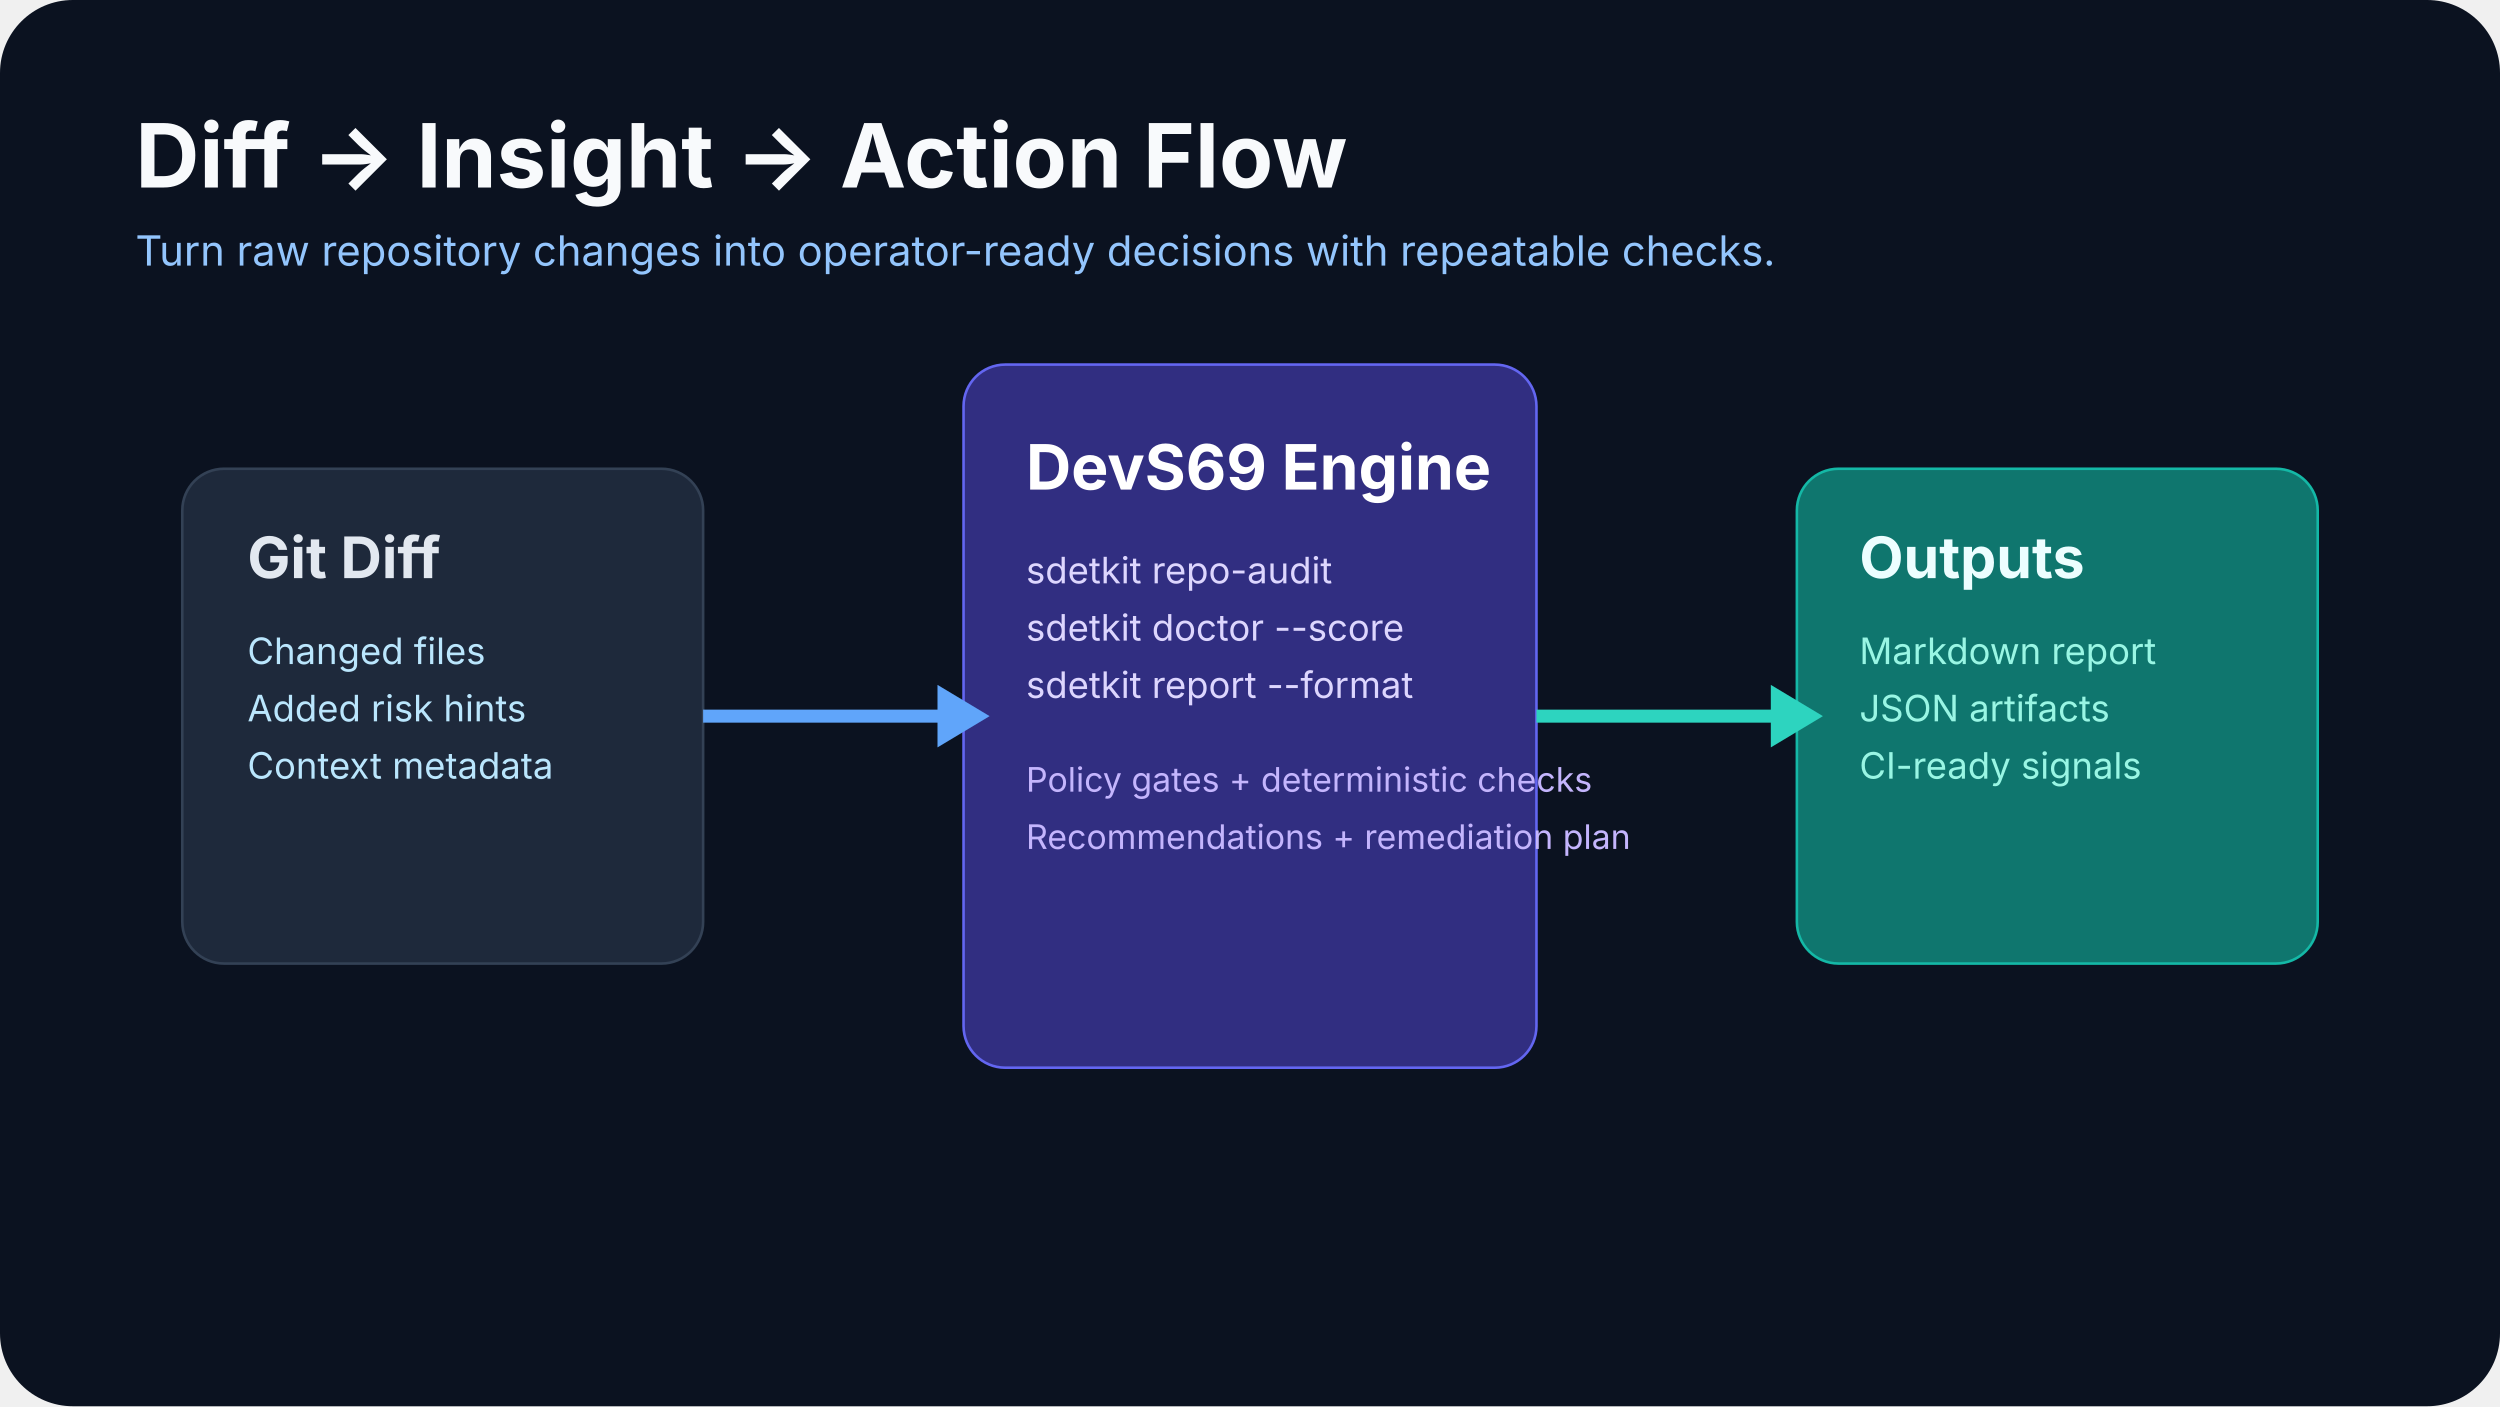
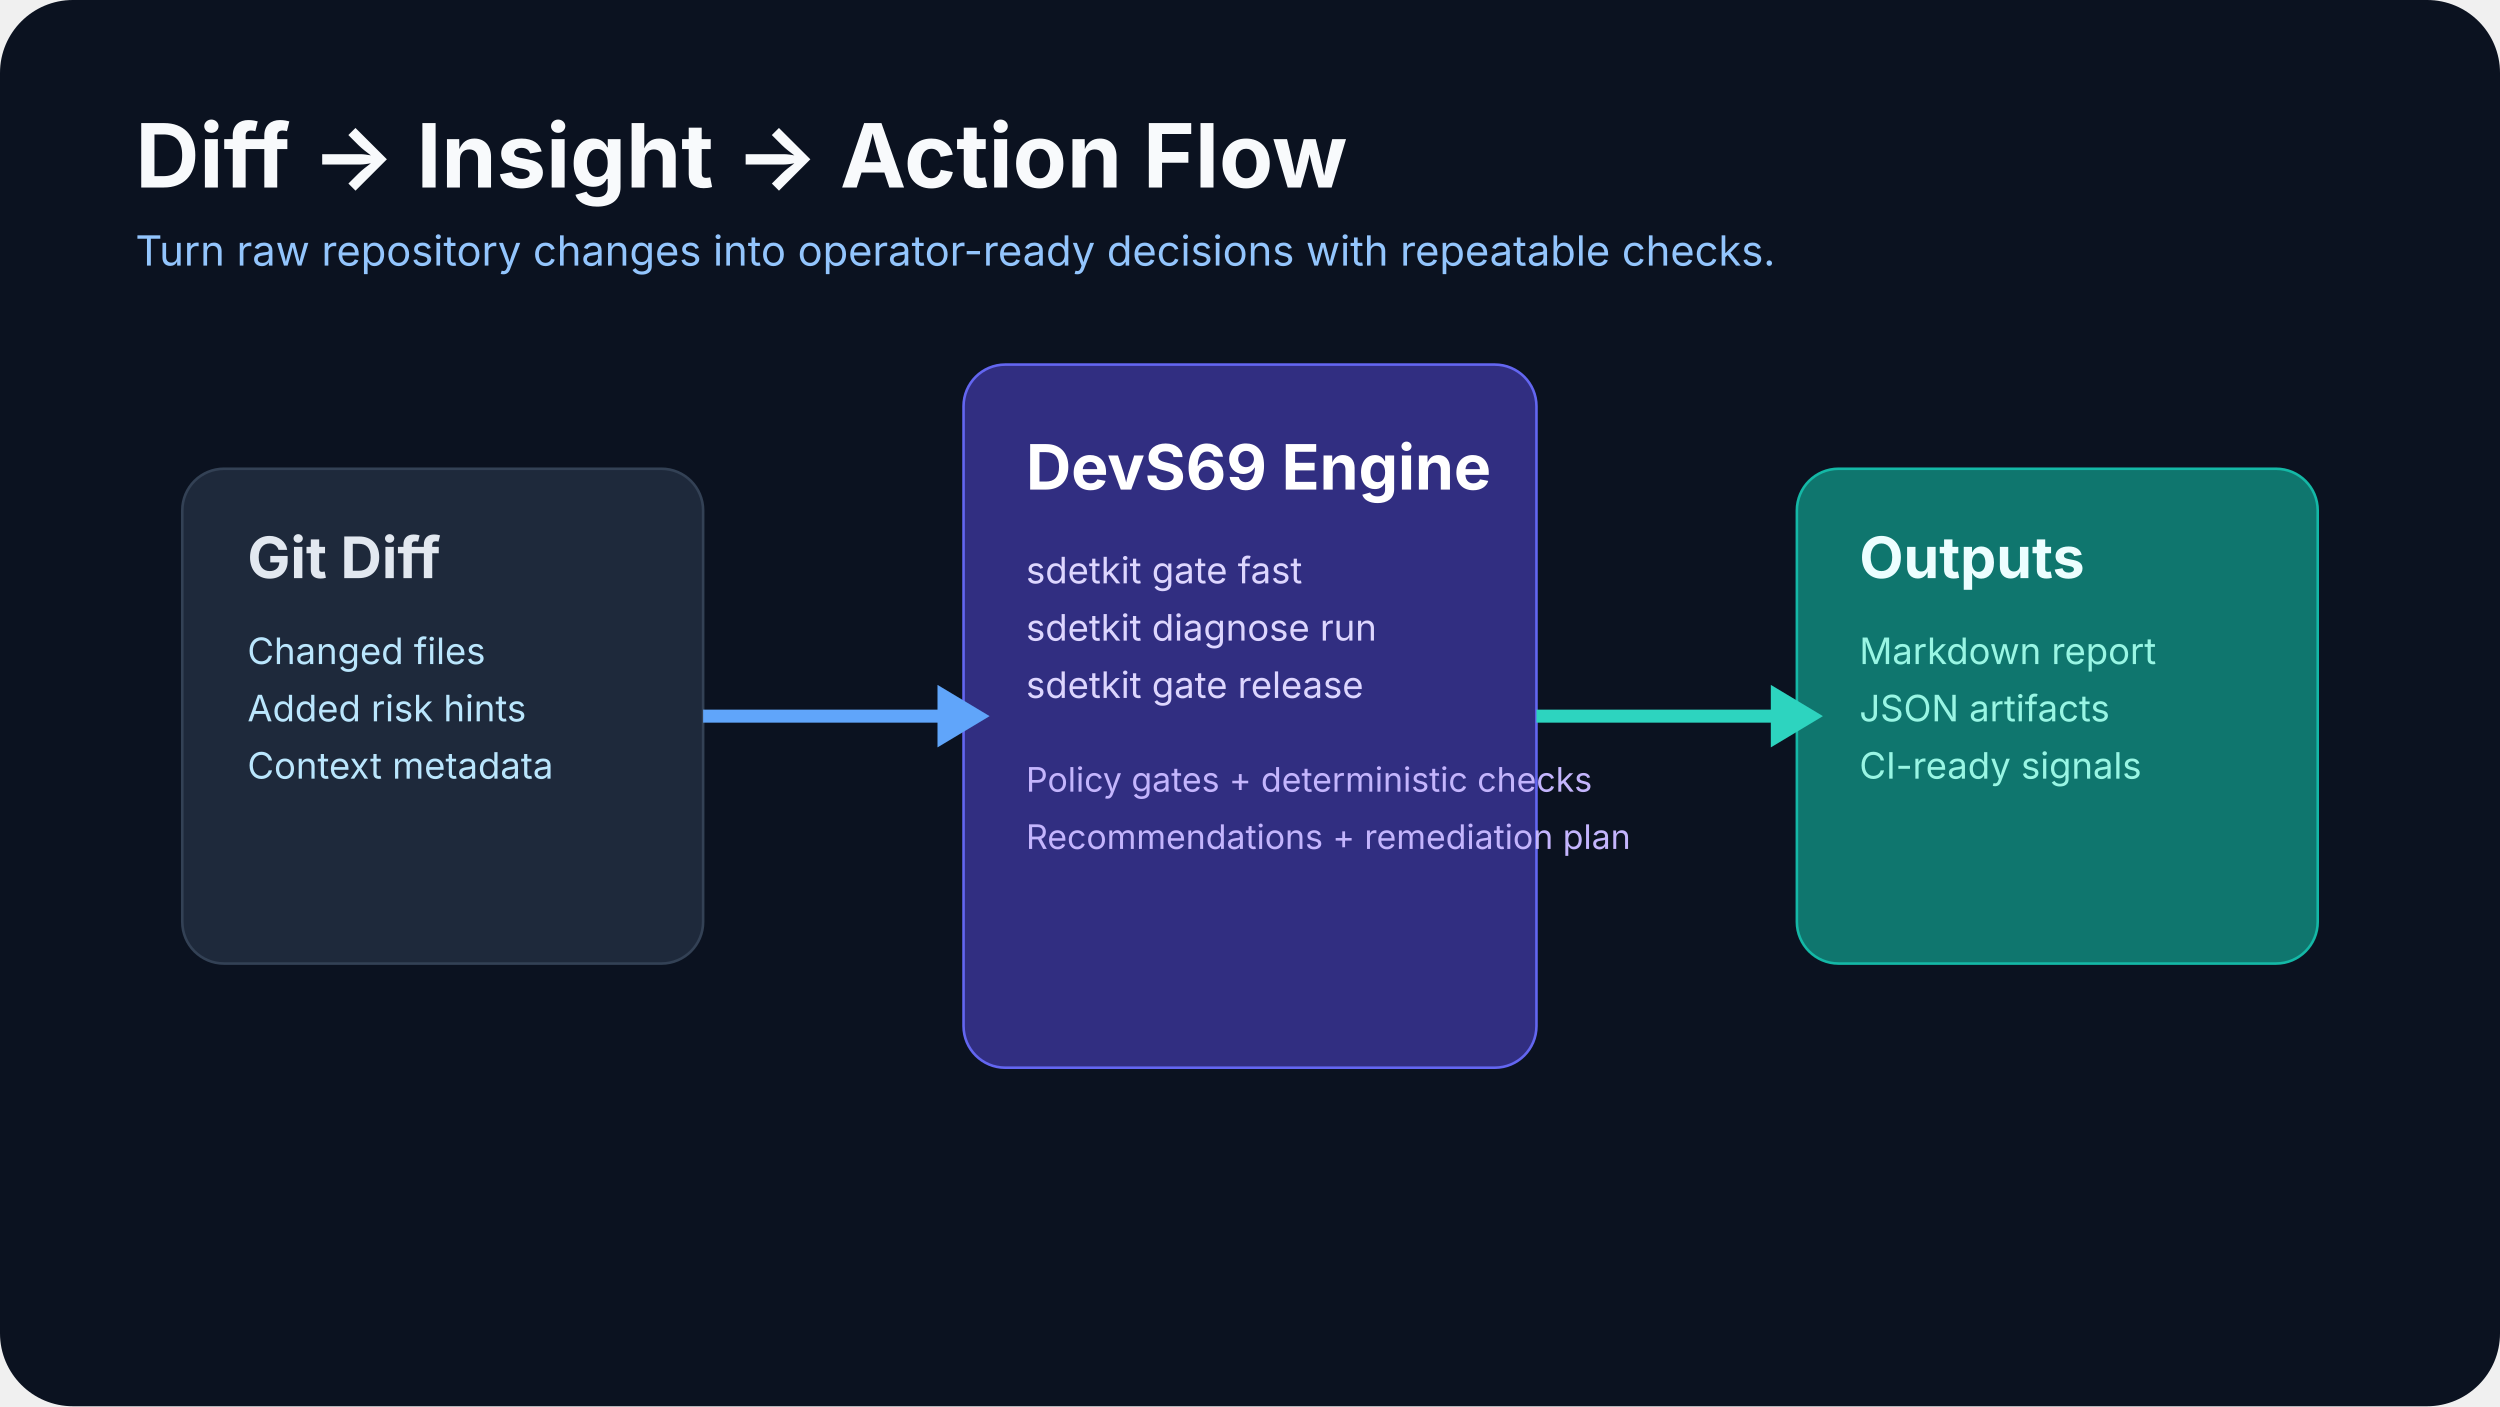
<svg xmlns="http://www.w3.org/2000/svg" width="960" height="540" viewBox="0 0 960 540" role="img" aria-labelledby="title desc">
  <rect width="960" height="540" rx="28" fill="#0b1220" />
  <text x="52" y="72" fill="#f8fafc" font-size="34" font-family="Inter,Segoe UI,Arial" font-weight="700">Diff → Insight → Action Flow</text>
  <text x="52" y="102" fill="#93c5fd" font-size="16" font-family="Inter,Segoe UI,Arial">Turn raw repository changes into operator-ready decisions with repeatable checks.</text>
  <rect x="70" y="180" width="200" height="190" rx="16" fill="#1e293b" stroke="#334155" />
  <text x="95" y="222" fill="#e2e8f0" font-size="22" font-family="Inter,Segoe UI,Arial" font-weight="700">Git Diff</text>
  <text x="95" y="255" fill="#bae6fd" font-size="14" font-family="Inter,Segoe UI,Arial">Changed files</text>
  <text x="95" y="277" fill="#bae6fd" font-size="14" font-family="Inter,Segoe UI,Arial">Added risk hints</text>
  <text x="95" y="299" fill="#bae6fd" font-size="14" font-family="Inter,Segoe UI,Arial">Context metadata</text>
  <rect x="370" y="140" width="220" height="270" rx="16" fill="#312e81" stroke="#6366f1" />
  <text x="394" y="188" fill="#fff" font-size="24" font-family="Inter,Segoe UI,Arial" font-weight="700">DevS69 Engine</text>
-   <text x="394" y="224" fill="#ddd6fe" font-size="14" font-family="Inter,Segoe UI,Arial">sdetkit repo-audit</text>
-   <text x="394" y="246" fill="#ddd6fe" font-size="14" font-family="Inter,Segoe UI,Arial">sdetkit doctor --score</text>
-   <text x="394" y="268" fill="#ddd6fe" font-size="14" font-family="Inter,Segoe UI,Arial">sdetkit report --format</text>
+   <text x="394" y="224" fill="#ddd6fe" font-size="14" font-family="Inter,Segoe UI,Arial">sdetkit gate fast</text>
+   <text x="394" y="246" fill="#ddd6fe" font-size="14" font-family="Inter,Segoe UI,Arial">sdetkit diagnose run</text>
+   <text x="394" y="268" fill="#ddd6fe" font-size="14" font-family="Inter,Segoe UI,Arial">sdetkit gate release</text>
  <text x="394" y="304" fill="#c4b5fd" font-size="13" font-family="Inter,Segoe UI,Arial">Policy gates + deterministic checks</text>
  <text x="394" y="326" fill="#c4b5fd" font-size="13" font-family="Inter,Segoe UI,Arial">Recommendations + remediation plan</text>
  <rect x="690" y="180" width="200" height="190" rx="16" fill="#0f766e" stroke="#14b8a6" />
  <text x="714" y="222" fill="#ecfeff" font-size="22" font-family="Inter,Segoe UI,Arial" font-weight="700">Outputs</text>
  <text x="714" y="255" fill="#99f6e4" font-size="14" font-family="Inter,Segoe UI,Arial">Markdown report</text>
  <text x="714" y="277" fill="#99f6e4" font-size="14" font-family="Inter,Segoe UI,Arial">JSON artifacts</text>
  <text x="714" y="299" fill="#99f6e4" font-size="14" font-family="Inter,Segoe UI,Arial">CI-ready signals</text>
  <line x1="270" y1="275" x2="370" y2="275" stroke="#60a5fa" stroke-width="5" />
  <polygon points="360,263 360,287 380,275" fill="#60a5fa" />
  <line x1="590" y1="275" x2="690" y2="275" stroke="#2dd4bf" stroke-width="5" />
  <polygon points="680,263 680,287 700,275" fill="#2dd4bf" />
</svg>
